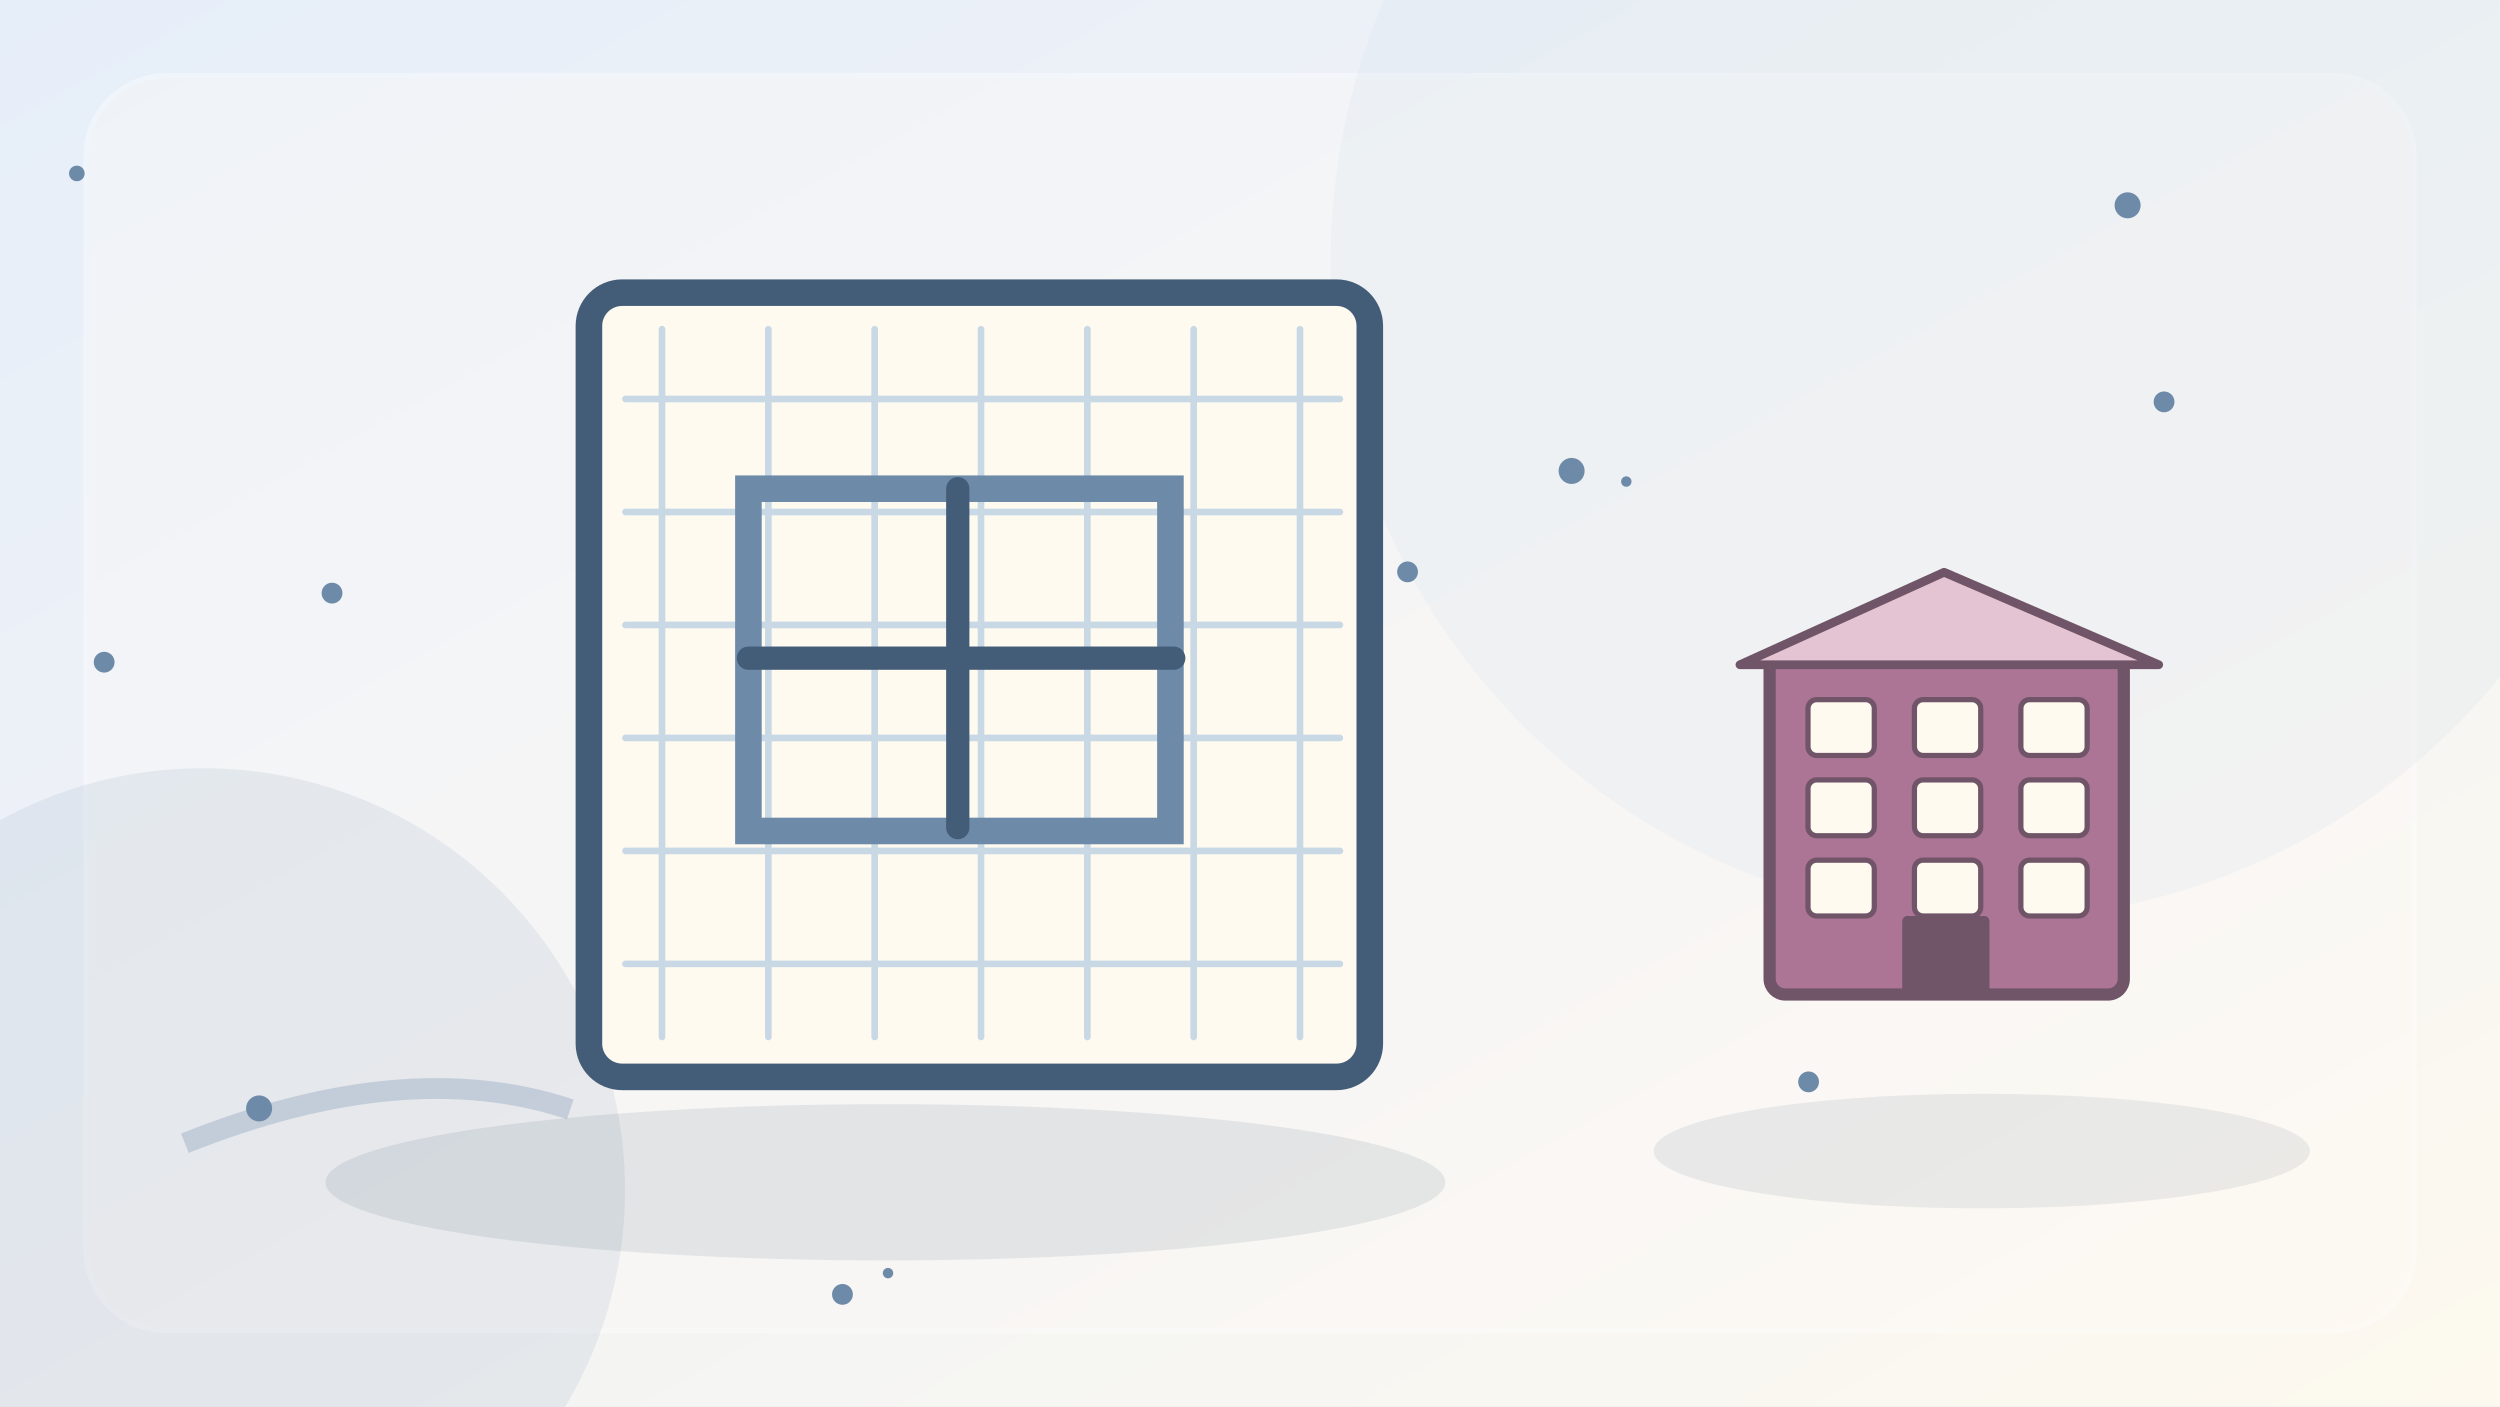
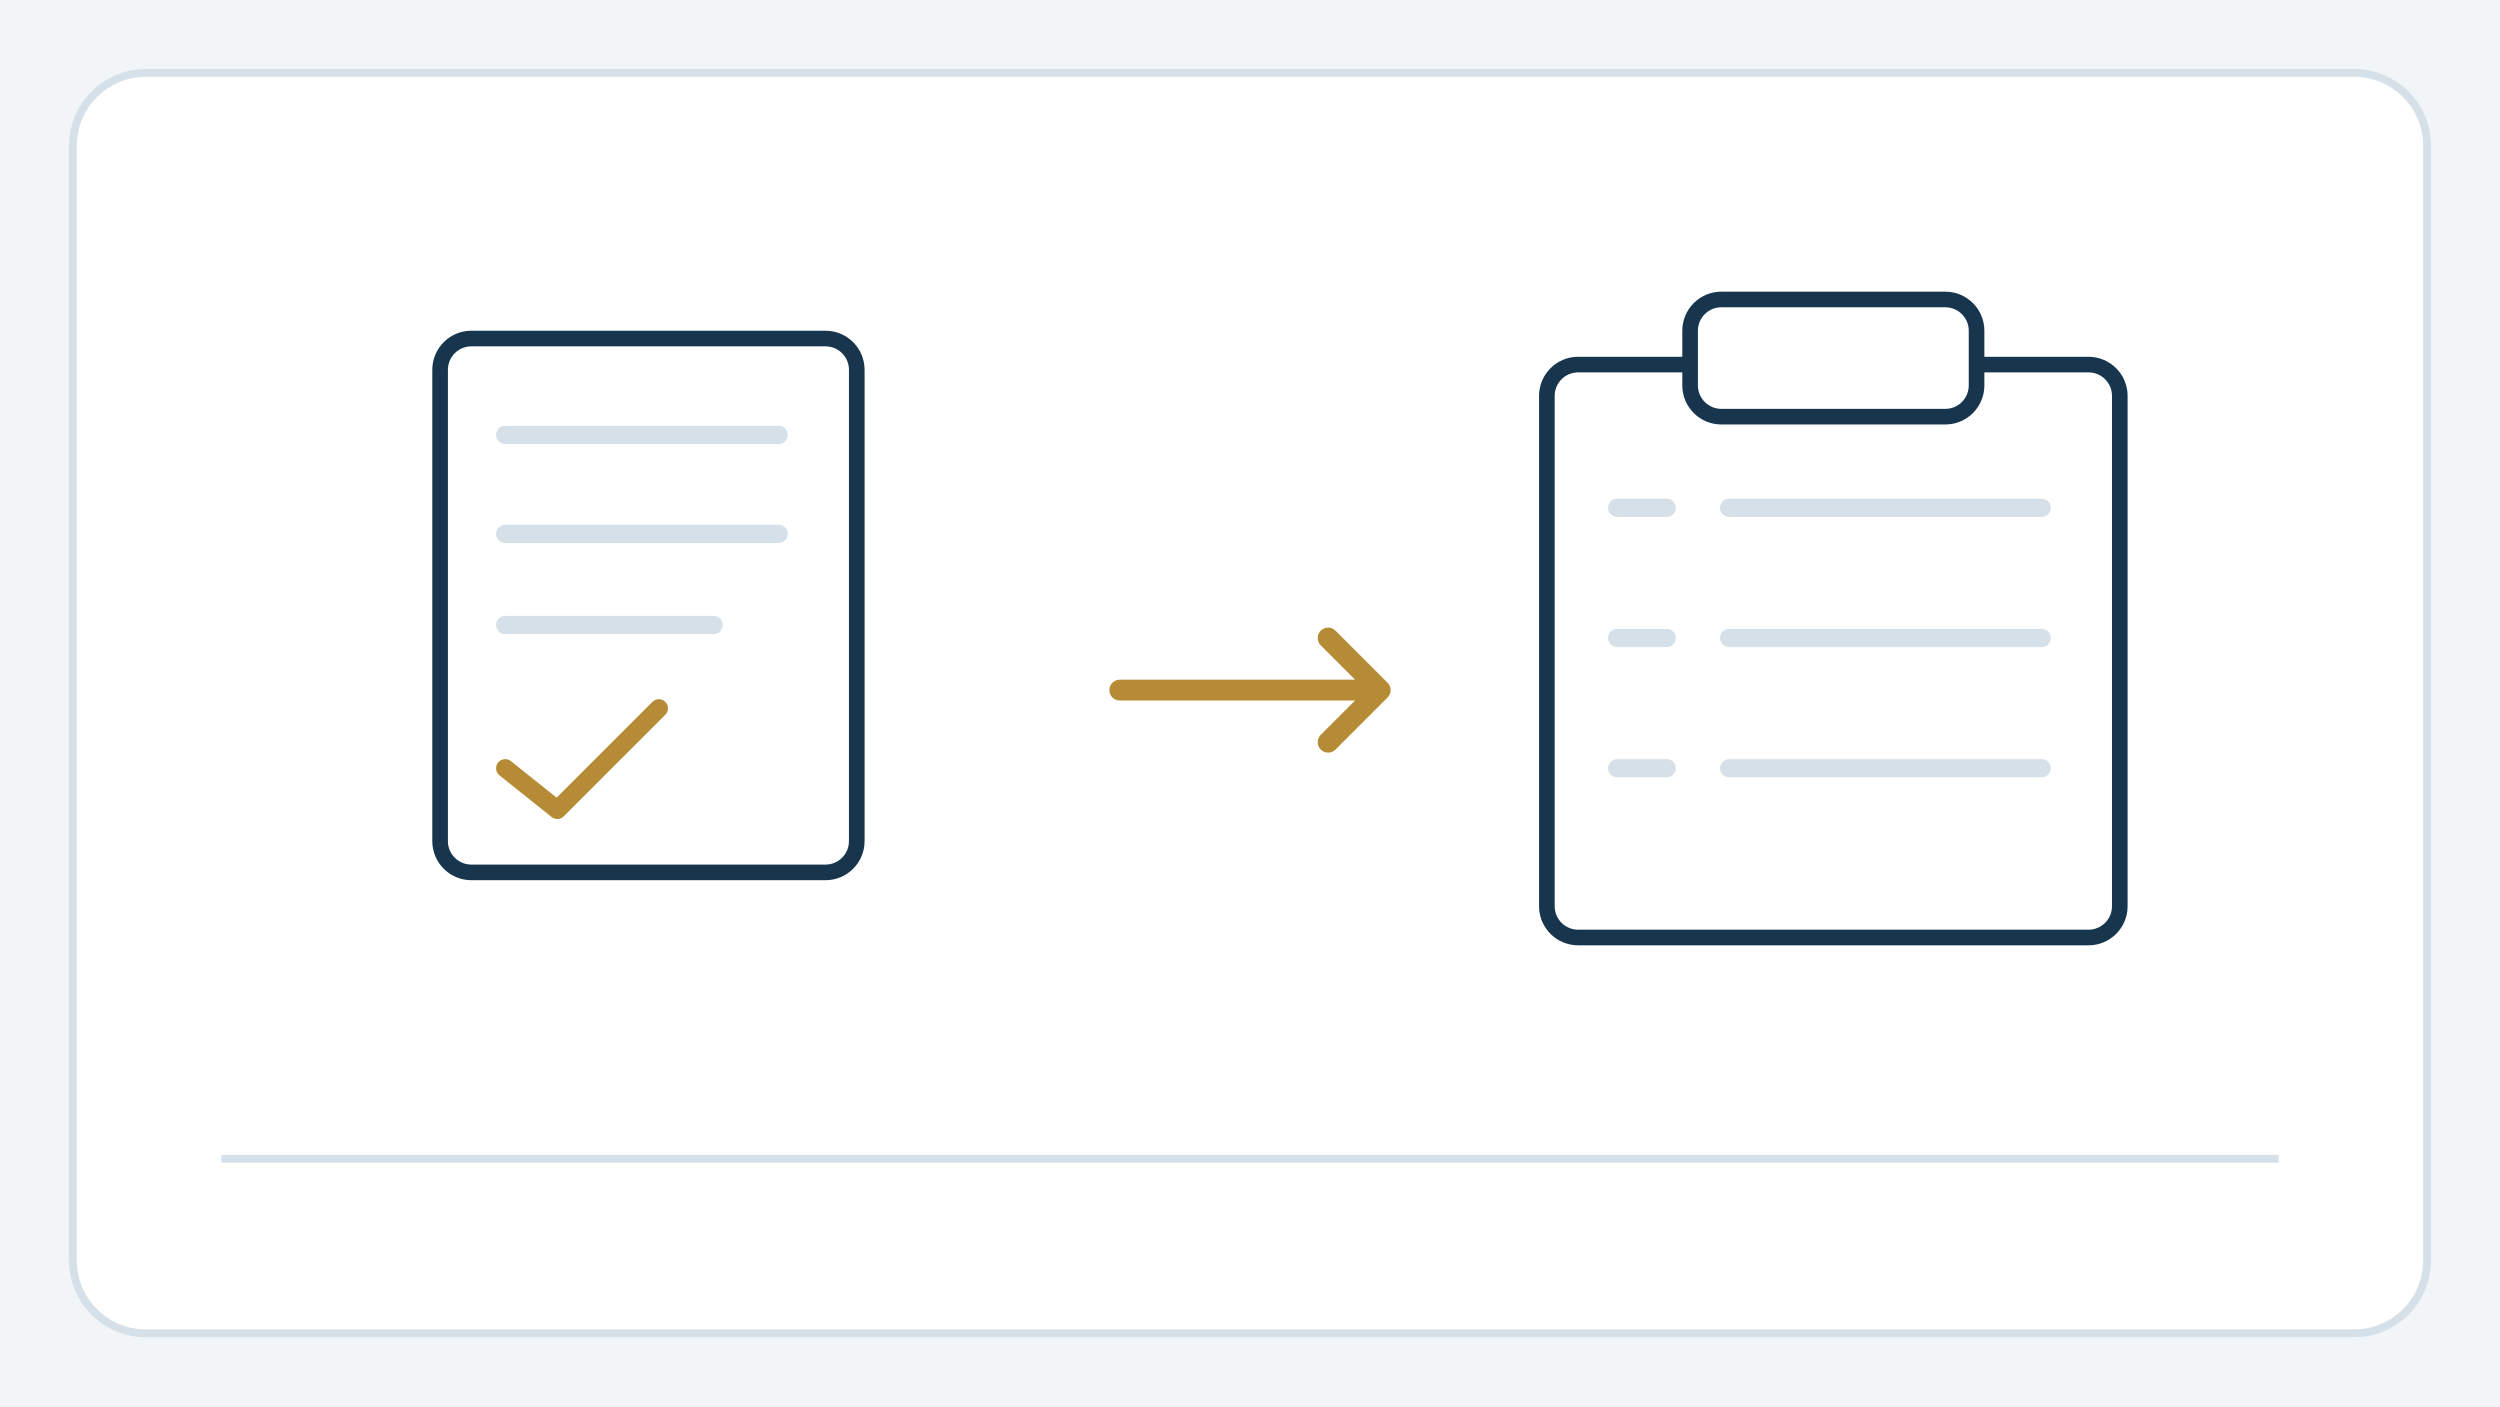
- <svg xmlns="http://www.w3.org/2000/svg" width="960" height="540" viewBox="0 0 960 540" role="img" aria-label="Autorska ilustracja: Spór o treść uchwały i protokołu">
-   <defs>
-     <linearGradient id="background" x1="0" y1="0" x2="1" y2="1">
-       <stop offset="0" stop-color="#e6eefa" />
-       <stop offset="1" stop-color="#fdf9ef" />
-     </linearGradient>
-   </defs>
-   <rect width="960" height="540" fill="url(#background)" />
-   <rect x="33" y="29" width="894" height="482" rx="31" fill="#fffaf7" opacity=".35" stroke="#fff" stroke-width="2" />
-   <circle cx="764" cy="100" r="253" fill="#c8d8e5" opacity=".16" />
-   <circle cx="78" cy="457" r="162" fill="#6d8aa9" opacity=".12" />
-   <circle cx="99.5" cy="425.64" r="5" fill="#6d8aa9" stroke="none" stroke-width="4" />
-   <circle cx="831" cy="154.32" r="4" fill="#6d8aa9" stroke="none" stroke-width="4" />
-   <circle cx="817" cy="78.84" r="5" fill="#6d8aa9" stroke="none" stroke-width="4" />
-   <circle cx="274.5" cy="223.68" r="5" fill="#6d8aa9" stroke="none" stroke-width="4" />
-   <circle cx="603.5" cy="180.84" r="5" fill="#6d8aa9" stroke="none" stroke-width="4" />
-   <circle cx="29.5" cy="66.6" r="3" fill="#6d8aa9" stroke="none" stroke-width="4" />
-   <circle cx="225.5" cy="152.28" r="4" fill="#6d8aa9" stroke="none" stroke-width="4" />
-   <circle cx="127.5" cy="227.76" r="4" fill="#6d8aa9" stroke="none" stroke-width="4" />
-   <circle cx="624.5" cy="184.92" r="2" fill="#6d8aa9" stroke="none" stroke-width="4" />
-   <circle cx="281.5" cy="335.88" r="3" fill="#6d8aa9" stroke="none" stroke-width="4" />
-   <circle cx="540.5" cy="219.6" r="4" fill="#6d8aa9" stroke="none" stroke-width="4" />
-   <circle cx="40" cy="254.28" r="4" fill="#6d8aa9" stroke="none" stroke-width="4" />
-   <circle cx="341" cy="488.88" r="2" fill="#6d8aa9" stroke="none" stroke-width="4" />
-   <circle cx="694.5" cy="415.44" r="4" fill="#6d8aa9" stroke="none" stroke-width="4" />
-   <circle cx="323.5" cy="497.04" r="4" fill="#6d8aa9" stroke="none" stroke-width="4" />
-   <ellipse cx="340" cy="454" rx="215" ry="30" fill="#435d78" opacity=".12" />
-   <ellipse cx="761" cy="442" rx="126" ry="22" fill="#435d78" opacity=".10" />
-   <g transform="translate(170 69) scale(1.276)">
-     <rect x="44" y="34" width="235" height="236" rx="10" fill="#fffaf0" stroke="#435d78" stroke-width="8" />
-     <path d="M55 66L270 66" stroke="#c8d8e5" stroke-width="2" stroke-linecap="round" fill="none" />
-     <path d="M55 100L270 100" stroke="#c8d8e5" stroke-width="2" stroke-linecap="round" fill="none" />
-     <path d="M55 134L270 134" stroke="#c8d8e5" stroke-width="2" stroke-linecap="round" fill="none" />
-     <path d="M55 168L270 168" stroke="#c8d8e5" stroke-width="2" stroke-linecap="round" fill="none" />
-     <path d="M55 202L270 202" stroke="#c8d8e5" stroke-width="2" stroke-linecap="round" fill="none" />
-     <path d="M55 236L270 236" stroke="#c8d8e5" stroke-width="2" stroke-linecap="round" fill="none" />
-     <path d="M66 45L66 258" stroke="#c8d8e5" stroke-width="2" stroke-linecap="round" fill="none" />
-     <path d="M98 45L98 258" stroke="#c8d8e5" stroke-width="2" stroke-linecap="round" fill="none" />
-     <path d="M130 45L130 258" stroke="#c8d8e5" stroke-width="2" stroke-linecap="round" fill="none" />
-     <path d="M162 45L162 258" stroke="#c8d8e5" stroke-width="2" stroke-linecap="round" fill="none" />
-     <path d="M194 45L194 258" stroke="#c8d8e5" stroke-width="2" stroke-linecap="round" fill="none" />
-     <path d="M226 45L226 258" stroke="#c8d8e5" stroke-width="2" stroke-linecap="round" fill="none" />
-     <path d="M258 45L258 258" stroke="#c8d8e5" stroke-width="2" stroke-linecap="round" fill="none" />
-     <rect x="92" y="93" width="127" height="103" rx="0" fill="none" stroke="#6d8aa9" stroke-width="8" />
-     <path d="M155 93L155 195" stroke="#435d78" stroke-width="7" stroke-linecap="round" fill="none" />
-     <path d="M92 144L220 144" stroke="#435d78" stroke-width="7" stroke-linecap="round" fill="none" />
+ <svg xmlns="http://www.w3.org/2000/svg" width="960" height="540" viewBox="0 0 960 540" role="img" aria-label="Spór o treść uchwały i protokołu — dokument i lista kontrolna">
+   <rect width="960" height="540" fill="#f1f5f8" />
+   <rect x="28" y="28" width="904" height="484" rx="28" fill="#fff" stroke="#d6e0e8" stroke-width="3" />
+   <g transform="translate(89 85)">
+     <rect x="80" y="45" width="160" height="205" rx="12" fill="#fff" stroke="#17364d" stroke-width="6" />
+     <path d="M105 82H210 M105 120H210 M105 155H185" fill="none" stroke="#d6e0e8" stroke-width="7" stroke-linecap="round" stroke-linejoin="round" />
+     <path d="M105 210L125 226L164 187" fill="none" stroke="#b68b36" stroke-width="7" stroke-linecap="round" stroke-linejoin="round" />
  </g>
-   <g transform="translate(640 203) scale(0.670)">
-     <rect x="59" y="71" width="203" height="196" rx="9" fill="#ac7595" stroke="#705467" stroke-width="7" />
-     <path d="M42 78L159 25 282 78Z" fill="#e4c4d2" stroke="#705467" stroke-width="5" stroke-linejoin="round" stroke-linecap="round" />
-     <rect x="81" y="98" width="38" height="32" rx="5" fill="#fffaf0" stroke="#705467" stroke-width="3" />
-     <rect x="142" y="98" width="38" height="32" rx="5" fill="#fffaf0" stroke="#705467" stroke-width="3" />
-     <rect x="203" y="98" width="38" height="32" rx="5" fill="#fffaf0" stroke="#705467" stroke-width="3" />
-     <rect x="81" y="144" width="38" height="32" rx="5" fill="#fffaf0" stroke="#705467" stroke-width="3" />
-     <rect x="142" y="144" width="38" height="32" rx="5" fill="#fffaf0" stroke="#705467" stroke-width="3" />
-     <rect x="203" y="144" width="38" height="32" rx="5" fill="#fffaf0" stroke="#705467" stroke-width="3" />
-     <rect x="81" y="190" width="38" height="32" rx="5" fill="#fffaf0" stroke="#705467" stroke-width="3" />
-     <rect x="142" y="190" width="38" height="32" rx="5" fill="#fffaf0" stroke="#705467" stroke-width="3" />
-     <rect x="203" y="190" width="38" height="32" rx="5" fill="#fffaf0" stroke="#705467" stroke-width="3" />
-     <rect x="135" y="222" width="50" height="45" rx="3" fill="#705467" stroke="none" stroke-width="4" />
+   <g transform="translate(539 85)">
+     <rect x="55" y="55" width="220" height="220" rx="12" fill="#fff" stroke="#17364d" stroke-width="6" />
+     <rect x="110" y="30" width="110" height="45" rx="12" fill="#fff" stroke="#17364d" stroke-width="6" />
+     <path d="M82 110H101 M125 110H245 M82 160H101 M125 160H245 M82 210H101 M125 210H245" fill="none" stroke="#d6e0e8" stroke-width="7" stroke-linecap="round" stroke-linejoin="round" />
  </g>
-   <path d="M71 439q85-34 148-13" fill="none" stroke="#6d8aa9" opacity=".29" stroke-width="8" />
+   <path d="M430 265H530 M510 245L530 265L510 285" fill="none" stroke="#b68b36" stroke-width="8" stroke-linecap="round" stroke-linejoin="round" />
+   <path d="M85 445H875" fill="none" stroke="#d6e0e8" stroke-width="3" />
</svg>
